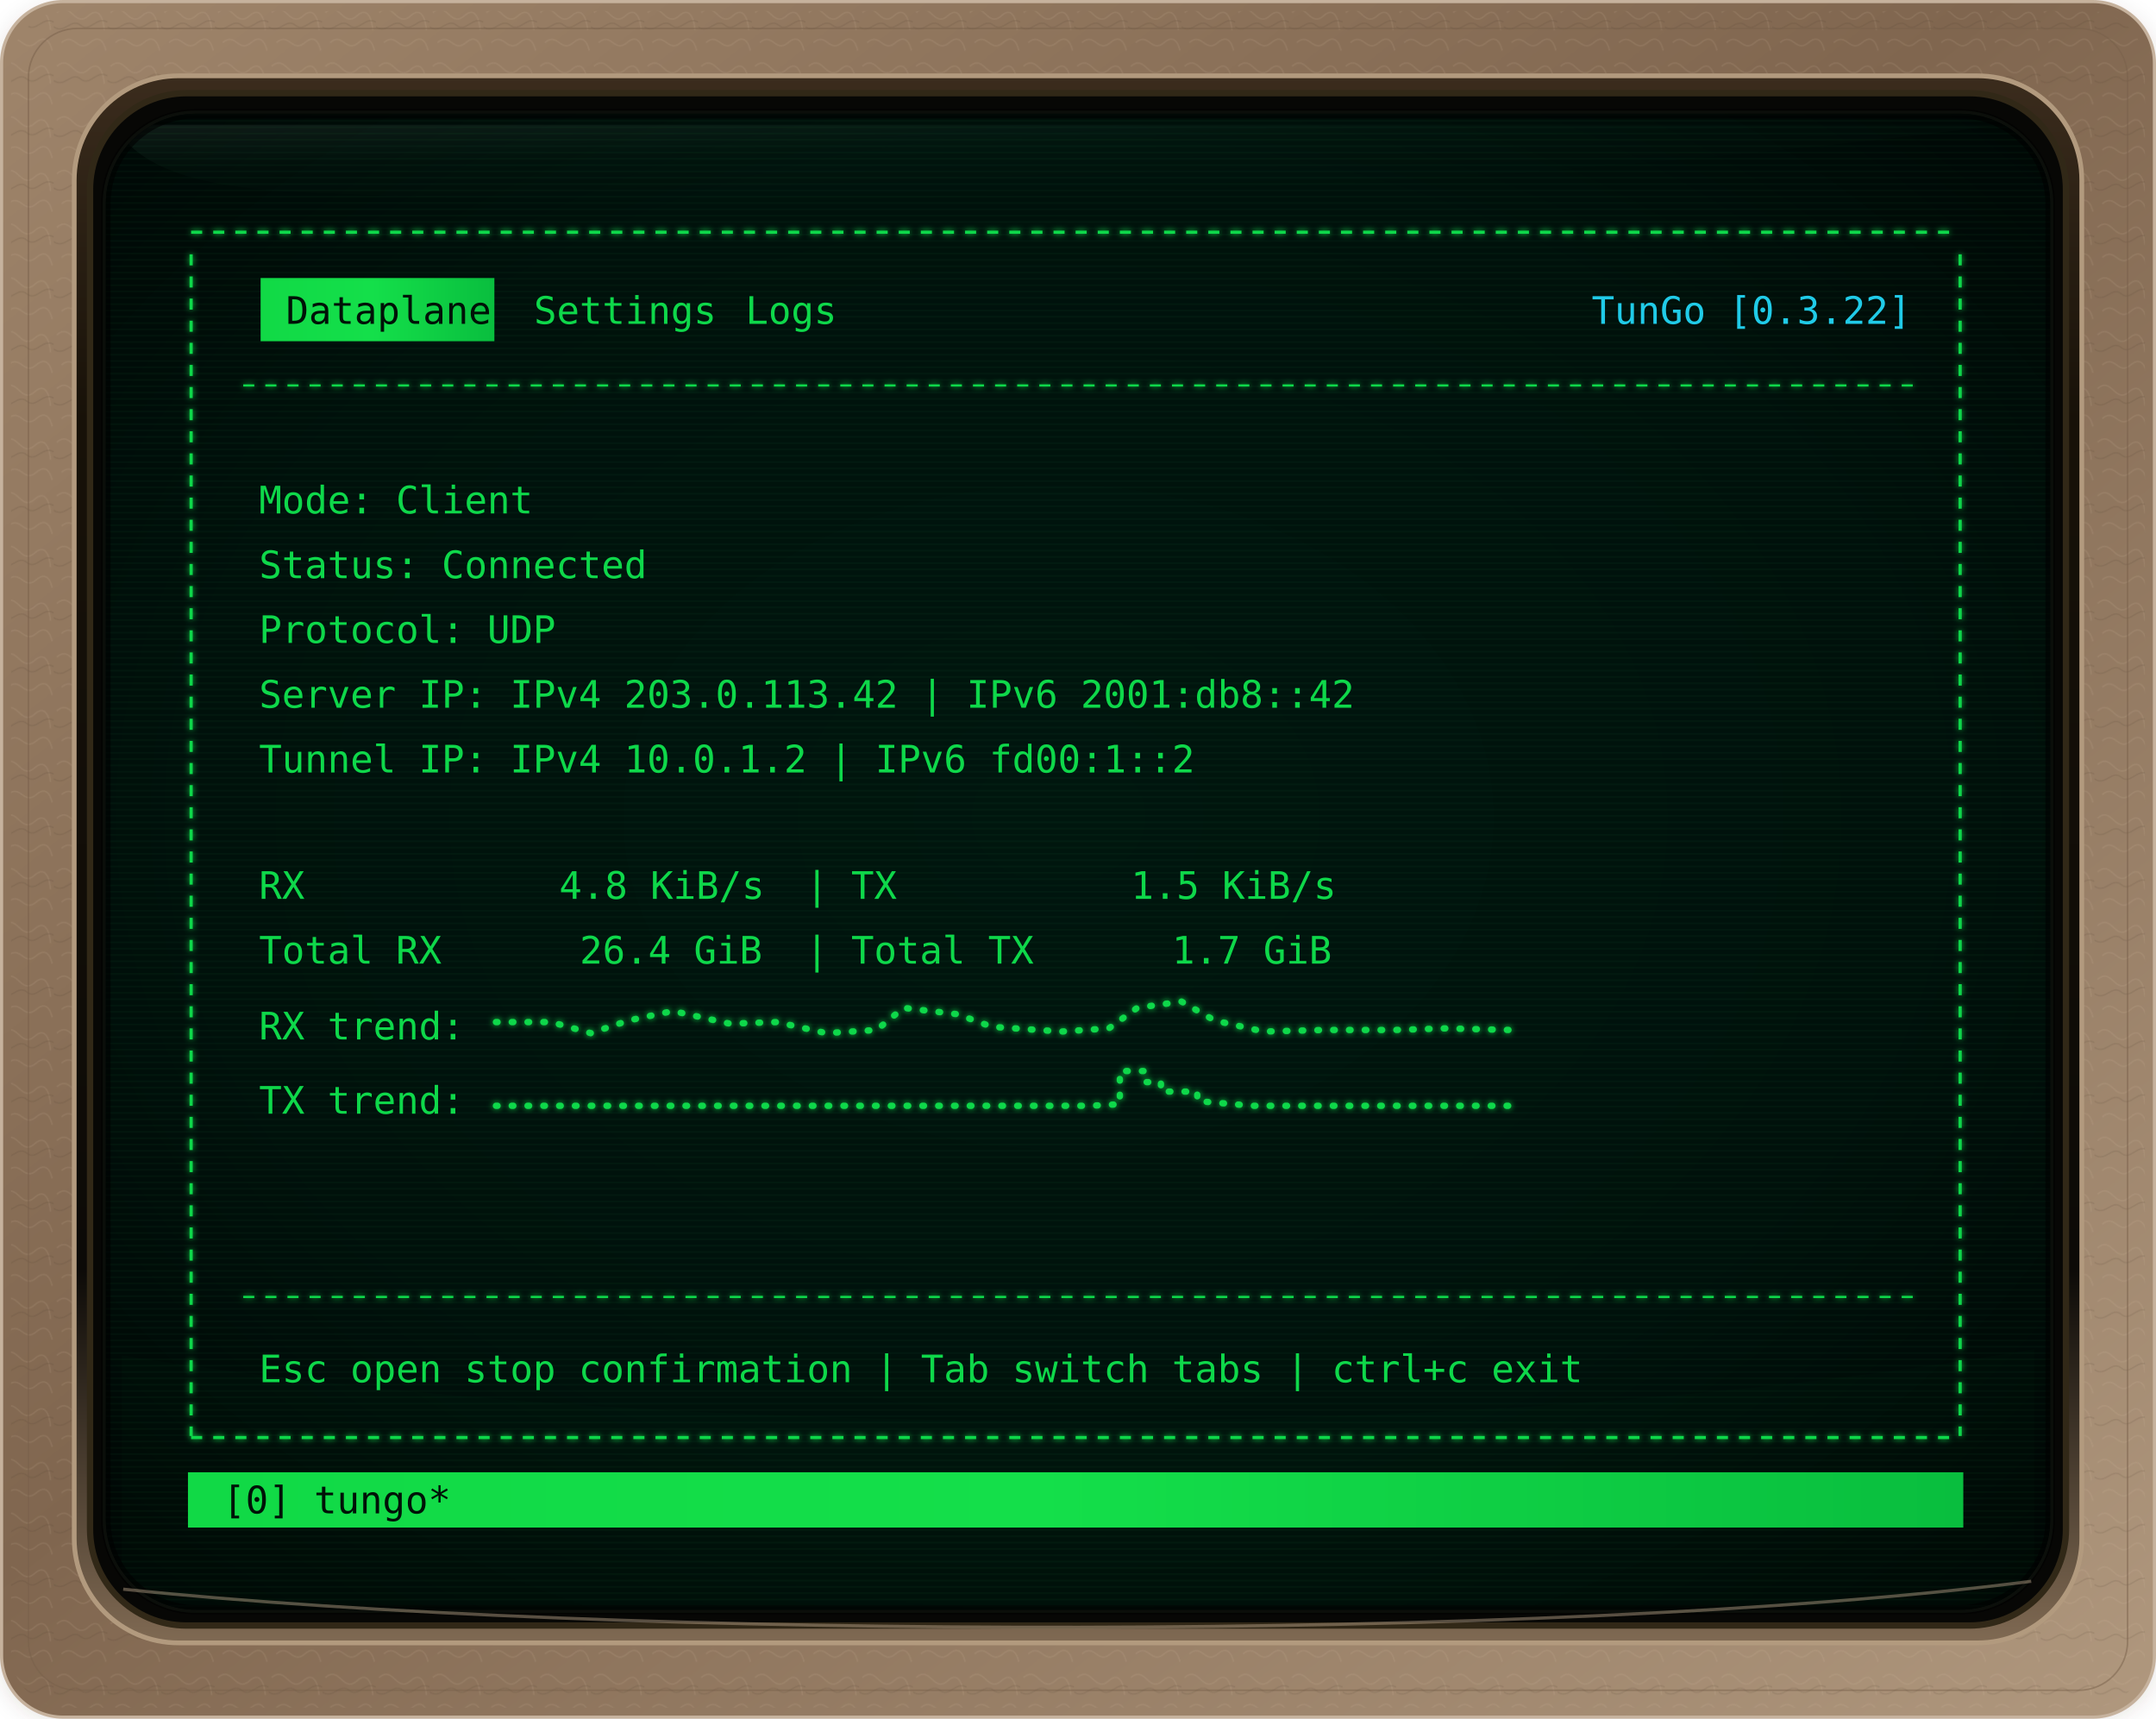
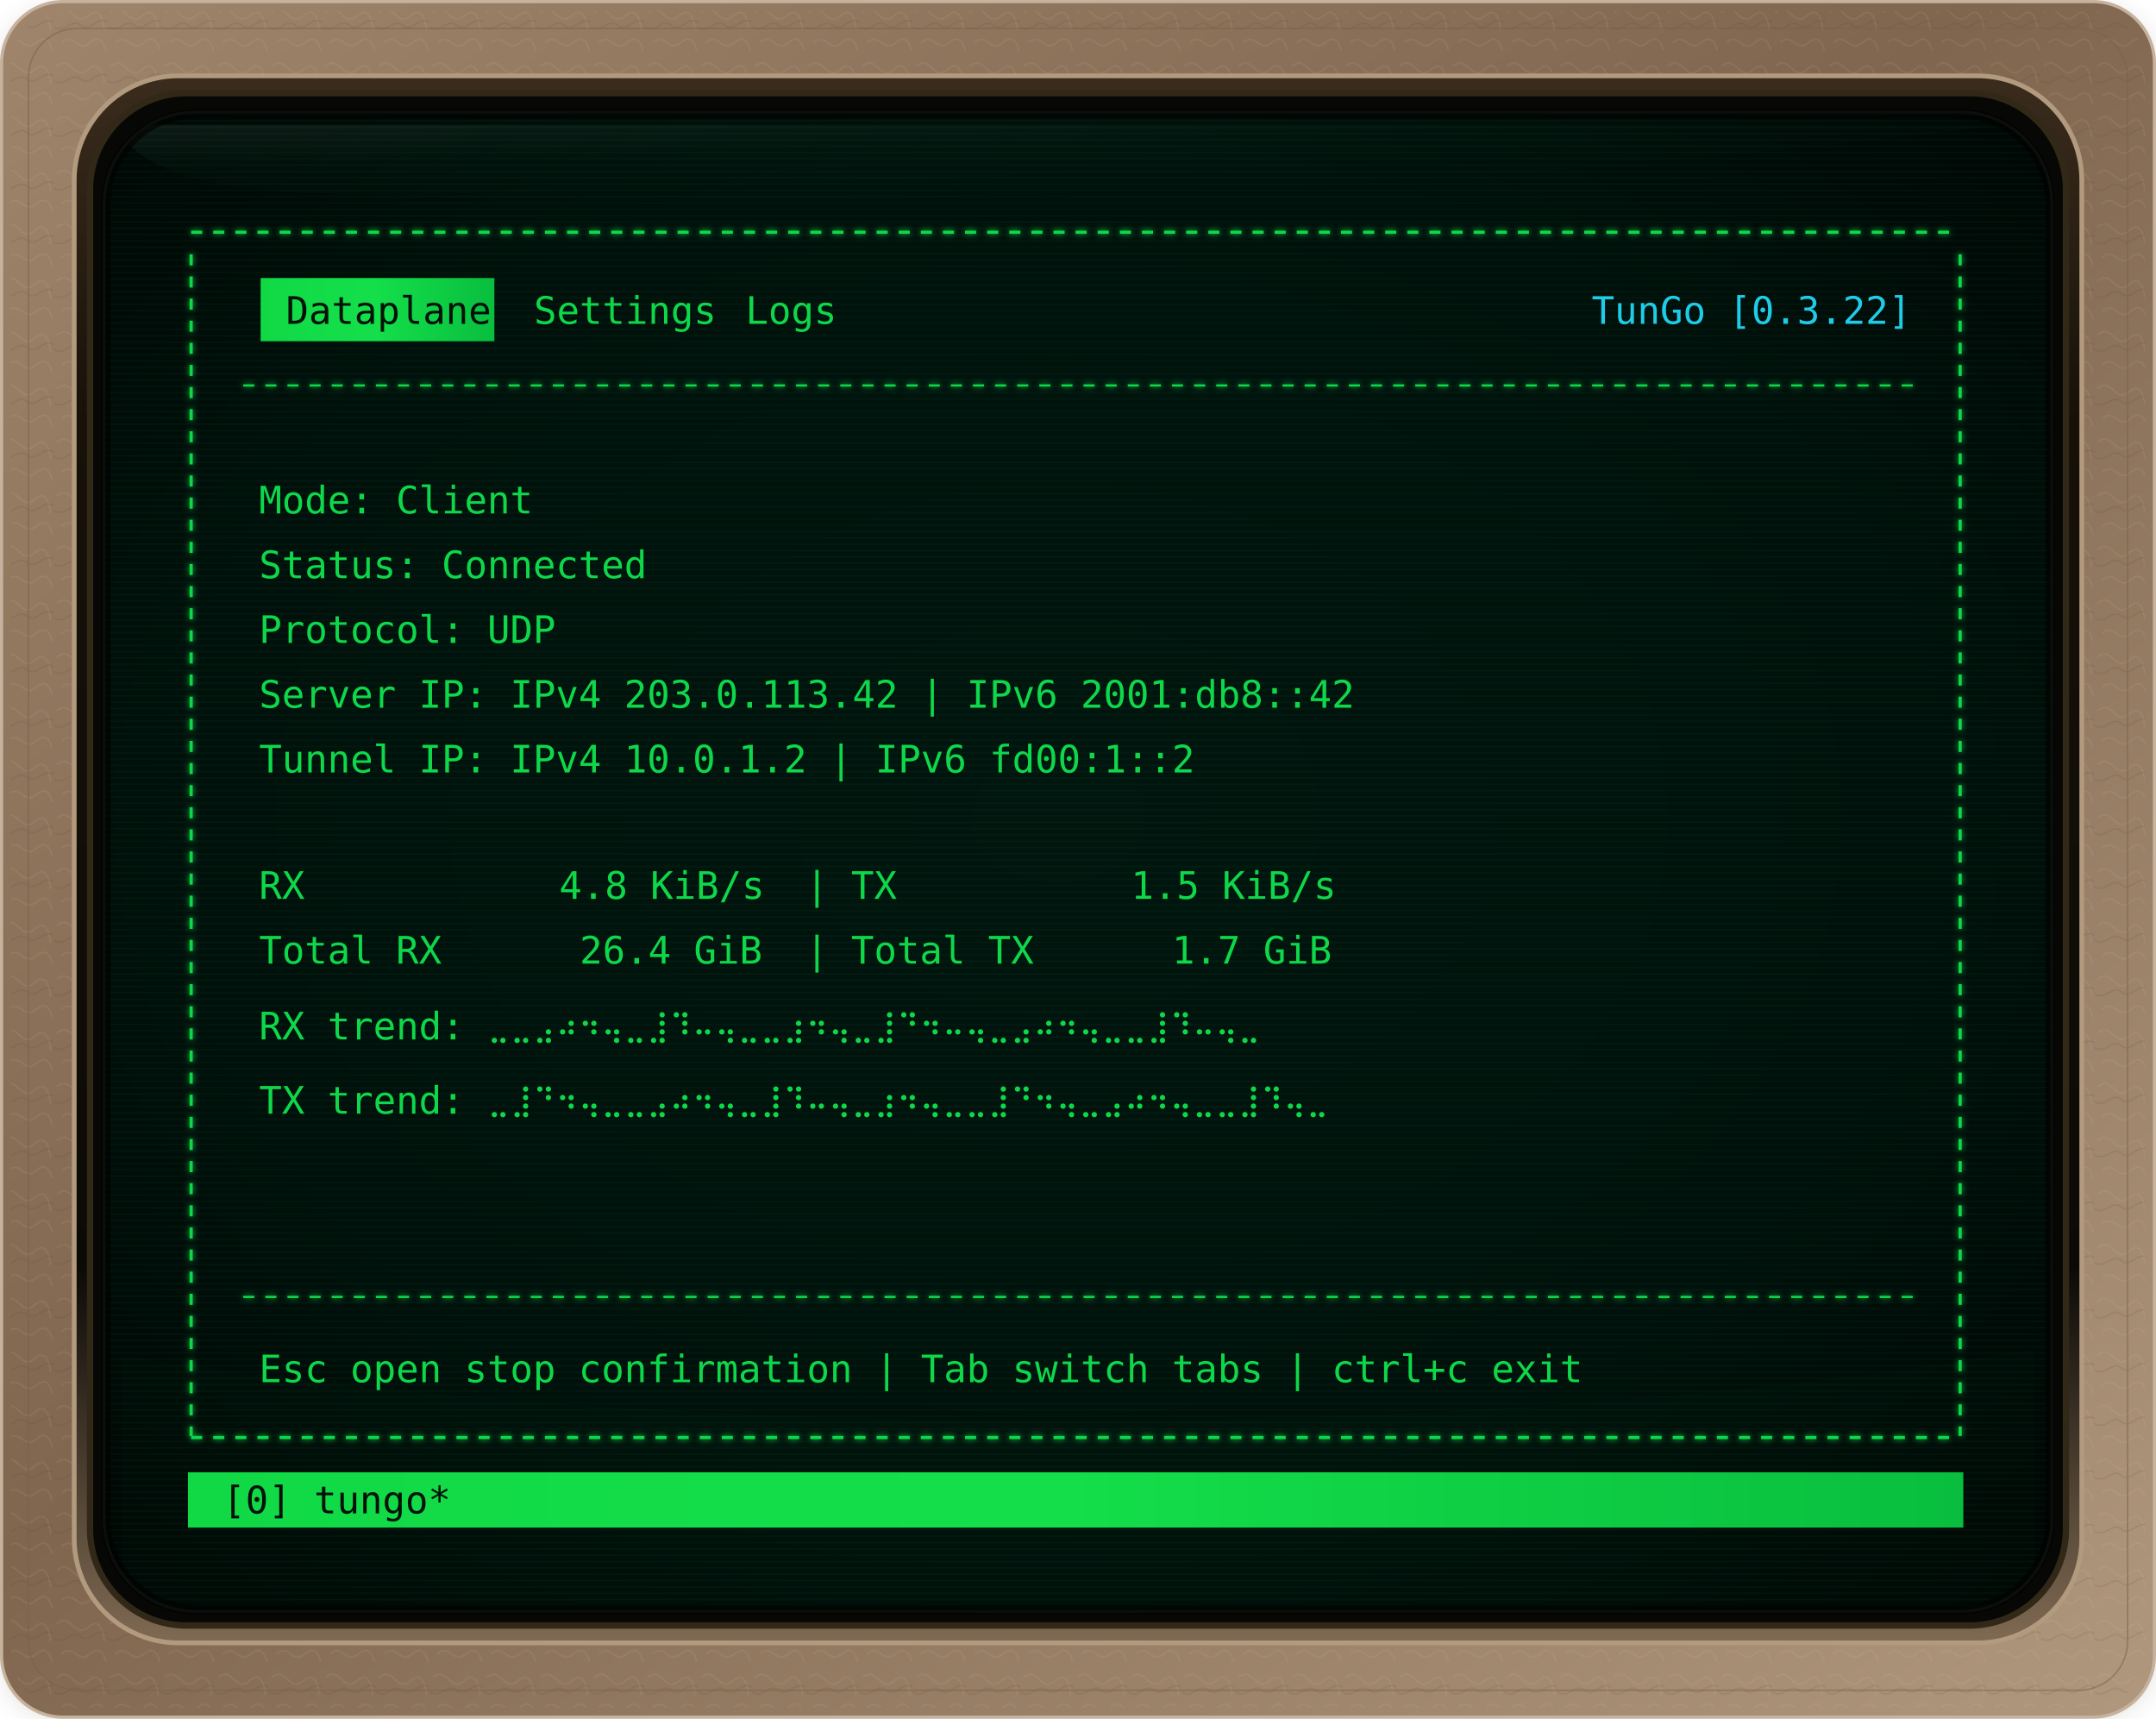
<svg xmlns="http://www.w3.org/2000/svg" viewBox="0 0 1365 1088" role="img" aria-labelledby="title desc" shape-rendering="geometricPrecision" text-rendering="optimizeLegibility">
  <defs>
    <linearGradient id="case" x1="0" y1="0" x2="1" y2="1">
      <stop stop-color="#9f856b" />
      <stop offset=".46" stop-color="#80664f" />
      <stop offset="1" stop-color="#b0987e" />
    </linearGradient>
    <linearGradient id="lip" x1="0" y1="0" x2="0" y2="1">
      <stop stop-color="#3b2c1d" />
      <stop offset=".22" stop-color="#171108" />
      <stop offset=".76" stop-color="#0c0a07" />
      <stop offset="1" stop-color="#806a53" />
    </linearGradient>
    <radialGradient id="glass" cx="49%" cy="47%" r="72%">
      <stop stop-color="#00160e" />
      <stop offset=".62" stop-color="#00110b" />
      <stop offset="1" stop-color="#000604" />
    </radialGradient>
    <linearGradient id="bar" x1="0" x2="1">
      <stop stop-color="#11d946" />
      <stop offset=".48" stop-color="#14df4a" />
      <stop offset="1" stop-color="#09be3e" />
    </linearGradient>
    <linearGradient id="reflection" x1="0" y1="0" x2=".8" y2="1">
      <stop stop-color="#d7ffed" stop-opacity=".075" />
      <stop offset=".38" stop-color="#5bf5aa" stop-opacity=".018" />
      <stop offset="1" stop-color="#000" stop-opacity="0" />
    </linearGradient>
    <pattern id="casePattern" width="34" height="34" patternUnits="userSpaceOnUse">
      <path d="M2 8c9-8 11 10 20 2s10 9 10 9M5 27c8-7 10 7 18 0s10 5 10 5" fill="none" stroke="#d9c6ae" stroke-opacity=".12" stroke-width="1" />
      <path d="M0 17c7 5 11-6 17-1s10-6 17-2" fill="none" stroke="#493522" stroke-opacity=".12" stroke-width="1" />
    </pattern>
    <pattern id="scan" width="4" height="4" patternUnits="userSpaceOnUse">
      <path d="M0 .5H1365" stroke="#4cff7e" stroke-opacity=".035" />
    </pattern>
    <clipPath id="screenClip">
      <rect x="67" y="72" width="1231" height="947" rx="57" />
    </clipPath>
    <filter id="glow" x="-10%" y="-20%" width="120%" height="140%" color-interpolation-filters="sRGB">
      <feGaussianBlur in="SourceGraphic" stdDeviation="2" result="b" />
      <feMerge>
        <feMergeNode in="b" />
        <feMergeNode in="SourceGraphic" />
      </feMerge>
    </filter>
    <filter id="softShadow" x="-15%" y="-15%" width="130%" height="140%">
      <feGaussianBlur stdDeviation="10" />
    </filter>
    <style>
-       .mono{font-family:"DejaVu Sans Mono","Liberation Mono",Consolas,monospace;font-size:24px;font-weight:400}.green{fill:#0ed84a}.cyan{fill:#20cbe8}.frame{fill:none;stroke:#0ed84a;stroke-width:2;stroke-dasharray:7 7}.trend{fill:none;stroke:#0ed84a;stroke-width:4;stroke-linecap:round;stroke-dasharray:1 9}.thin{stroke-width:1.4}.black{fill:#001207}
+       .mono{font-family:"DejaVu Sans Mono","Liberation Mono",Consolas,monospace;font-size:24px;font-weight:400}.green{fill:#0ed84a}.cyan{fill:#20cbe8}.frame{fill:none;stroke:#0ed84a;stroke-width:2;stroke-dasharray:7 7}.thin{stroke-width:1.4}.black{fill:#001207}
    </style>
  </defs>
  <rect x="7" y="12" width="1351" height="1069" rx="36" fill="#3b2b20" opacity=".45" filter="url(#softShadow)" />
  <rect x="1" y="1" width="1363" height="1086" rx="39" fill="url(#case)" stroke="#c6b29d" stroke-width="2" />
  <rect x="7" y="7" width="1351" height="1074" rx="35" fill="url(#casePattern)" opacity=".9" />
  <rect x="18" y="18" width="1329" height="1052" rx="31" fill="none" stroke="#78604b" stroke-opacity=".5" />
  <rect x="47" y="48" width="1271" height="992" rx="66" fill="url(#lip)" stroke="#b29a7e" stroke-width="3" />
  <rect x="57" y="59" width="1251" height="970" rx="61" fill="#070705" stroke="#312817" stroke-width="4" />
  <rect x="66" y="71" width="1233" height="949" rx="58" fill="url(#glass)" stroke="#1b2418" stroke-width="2" />
  <rect x="75" y="81" width="1215" height="928" rx="50" fill="none" stroke="#0b2a1a" stroke-opacity=".58" />
  <g clip-path="url(#screenClip)">
    <rect x="67" y="72" width="1231" height="947" fill="url(#glass)" />
    <rect x="67" y="72" width="1231" height="947" fill="url(#scan)" />
    <path d="M72 79H1268C1017 111 640 139 196 122 121 119 87 105 72 79Z" fill="url(#reflection)" />
    <path d="M77 858c332 53 849 59 1211-4v169H77Z" fill="#00a63f" opacity=".018" />
    <g class="mono green">
      <path class="frame" filter="url(#glow)" d="M121 147H1241M121 161V909M1241 161V909M121 910H1241" />
      <path class="frame thin" filter="url(#glow)" d="M154 244H1211M154 821H1211" />
      <rect x="165" y="176" width="148" height="40" fill="url(#bar)" filter="none" />
      <text x="181" y="205" class="black" filter="none">Dataplane</text>
      <text x="338" y="205">Settings</text>
      <text x="472" y="205">Logs</text>
      <text x="1210" y="205" text-anchor="end" class="cyan">TunGo [0.3.22]</text>
      <text x="164" y="325">Mode: Client</text>
      <text x="164" y="366">Status: Connected</text>
      <text x="164" y="407">Protocol: UDP</text>
      <text x="164" y="448">Server IP: IPv4 203.0.113.42 | IPv6 2001:db8::42</text>
      <text x="164" y="489">Tunnel IP: IPv4 10.0.1.2 | IPv6 fd00:1::2</text>
      <text x="164" y="569">RX</text>
      <text x="354" y="569">4.8 KiB/s</text>
      <text x="510" y="569">| TX</text>
      <text x="716" y="569">1.5 KiB/s</text>
      <text x="164" y="610">Total RX</text>
      <text x="367" y="610">26.4 GiB</text>
      <text x="510" y="610">| Total TX</text>
      <text x="742" y="610">1.7 GiB</text>
-       <text x="164" y="658">RX trend:</text>
-       <path class="trend" filter="url(#glow)" d="M314 647L349 647 374 654 398 646 426 640 462 648 492 647 523 654 555 652 572 638 606 642 628 650 672 653 702 651 720 638 748 634 769 646 800 653 838 652 883 652 915 651 956 652" />
-       <text x="164" y="705">TX trend:</text>
-       <path class="trend" filter="url(#glow)" d="M314 700L690 700 709 699 709 678 724 678 724 685 735 685 735 691 758 691 758 697 793 700 956 700" />
+       <text x="164" y="658">RX trend: ⣀⣀⣠⠴⠲⢤⣀⣸⠹⠤⢤⣀⣀⣰⠲⢤⣀⣸⠙⠲⠤⢤⣀⣠⠴⠲⢤⣀⣀⣸⠹⠤⢤⣀</text>
+       <text x="164" y="705">TX trend: ⣀⣸⠙⠲⢤⣀⣀⣠⠴⠲⢤⣀⣸⠹⠤⢤⣀⣰⠲⢤⣀⣀⣸⠙⠲⢤⣀⣠⠴⠲⢤⣀⣀⣸⠹⢤⣀</text>
      <text x="164" y="875">Esc open stop confirmation | Tab switch tabs | ctrl+c exit</text>
      <rect x="119" y="932" width="1124" height="35" fill="url(#bar)" filter="none" />
      <text x="141" y="958" class="black" filter="none">[0] tungo*</text>
    </g>
  </g>
  <rect x="67" y="72" width="1231" height="947" rx="57" fill="none" stroke="#000" stroke-opacity=".6" stroke-width="6" />
-   <path d="M78 1006C384 1038 983 1040 1286 1001" fill="none" stroke="#bda78d" stroke-opacity=".45" stroke-width="2" />
</svg>
